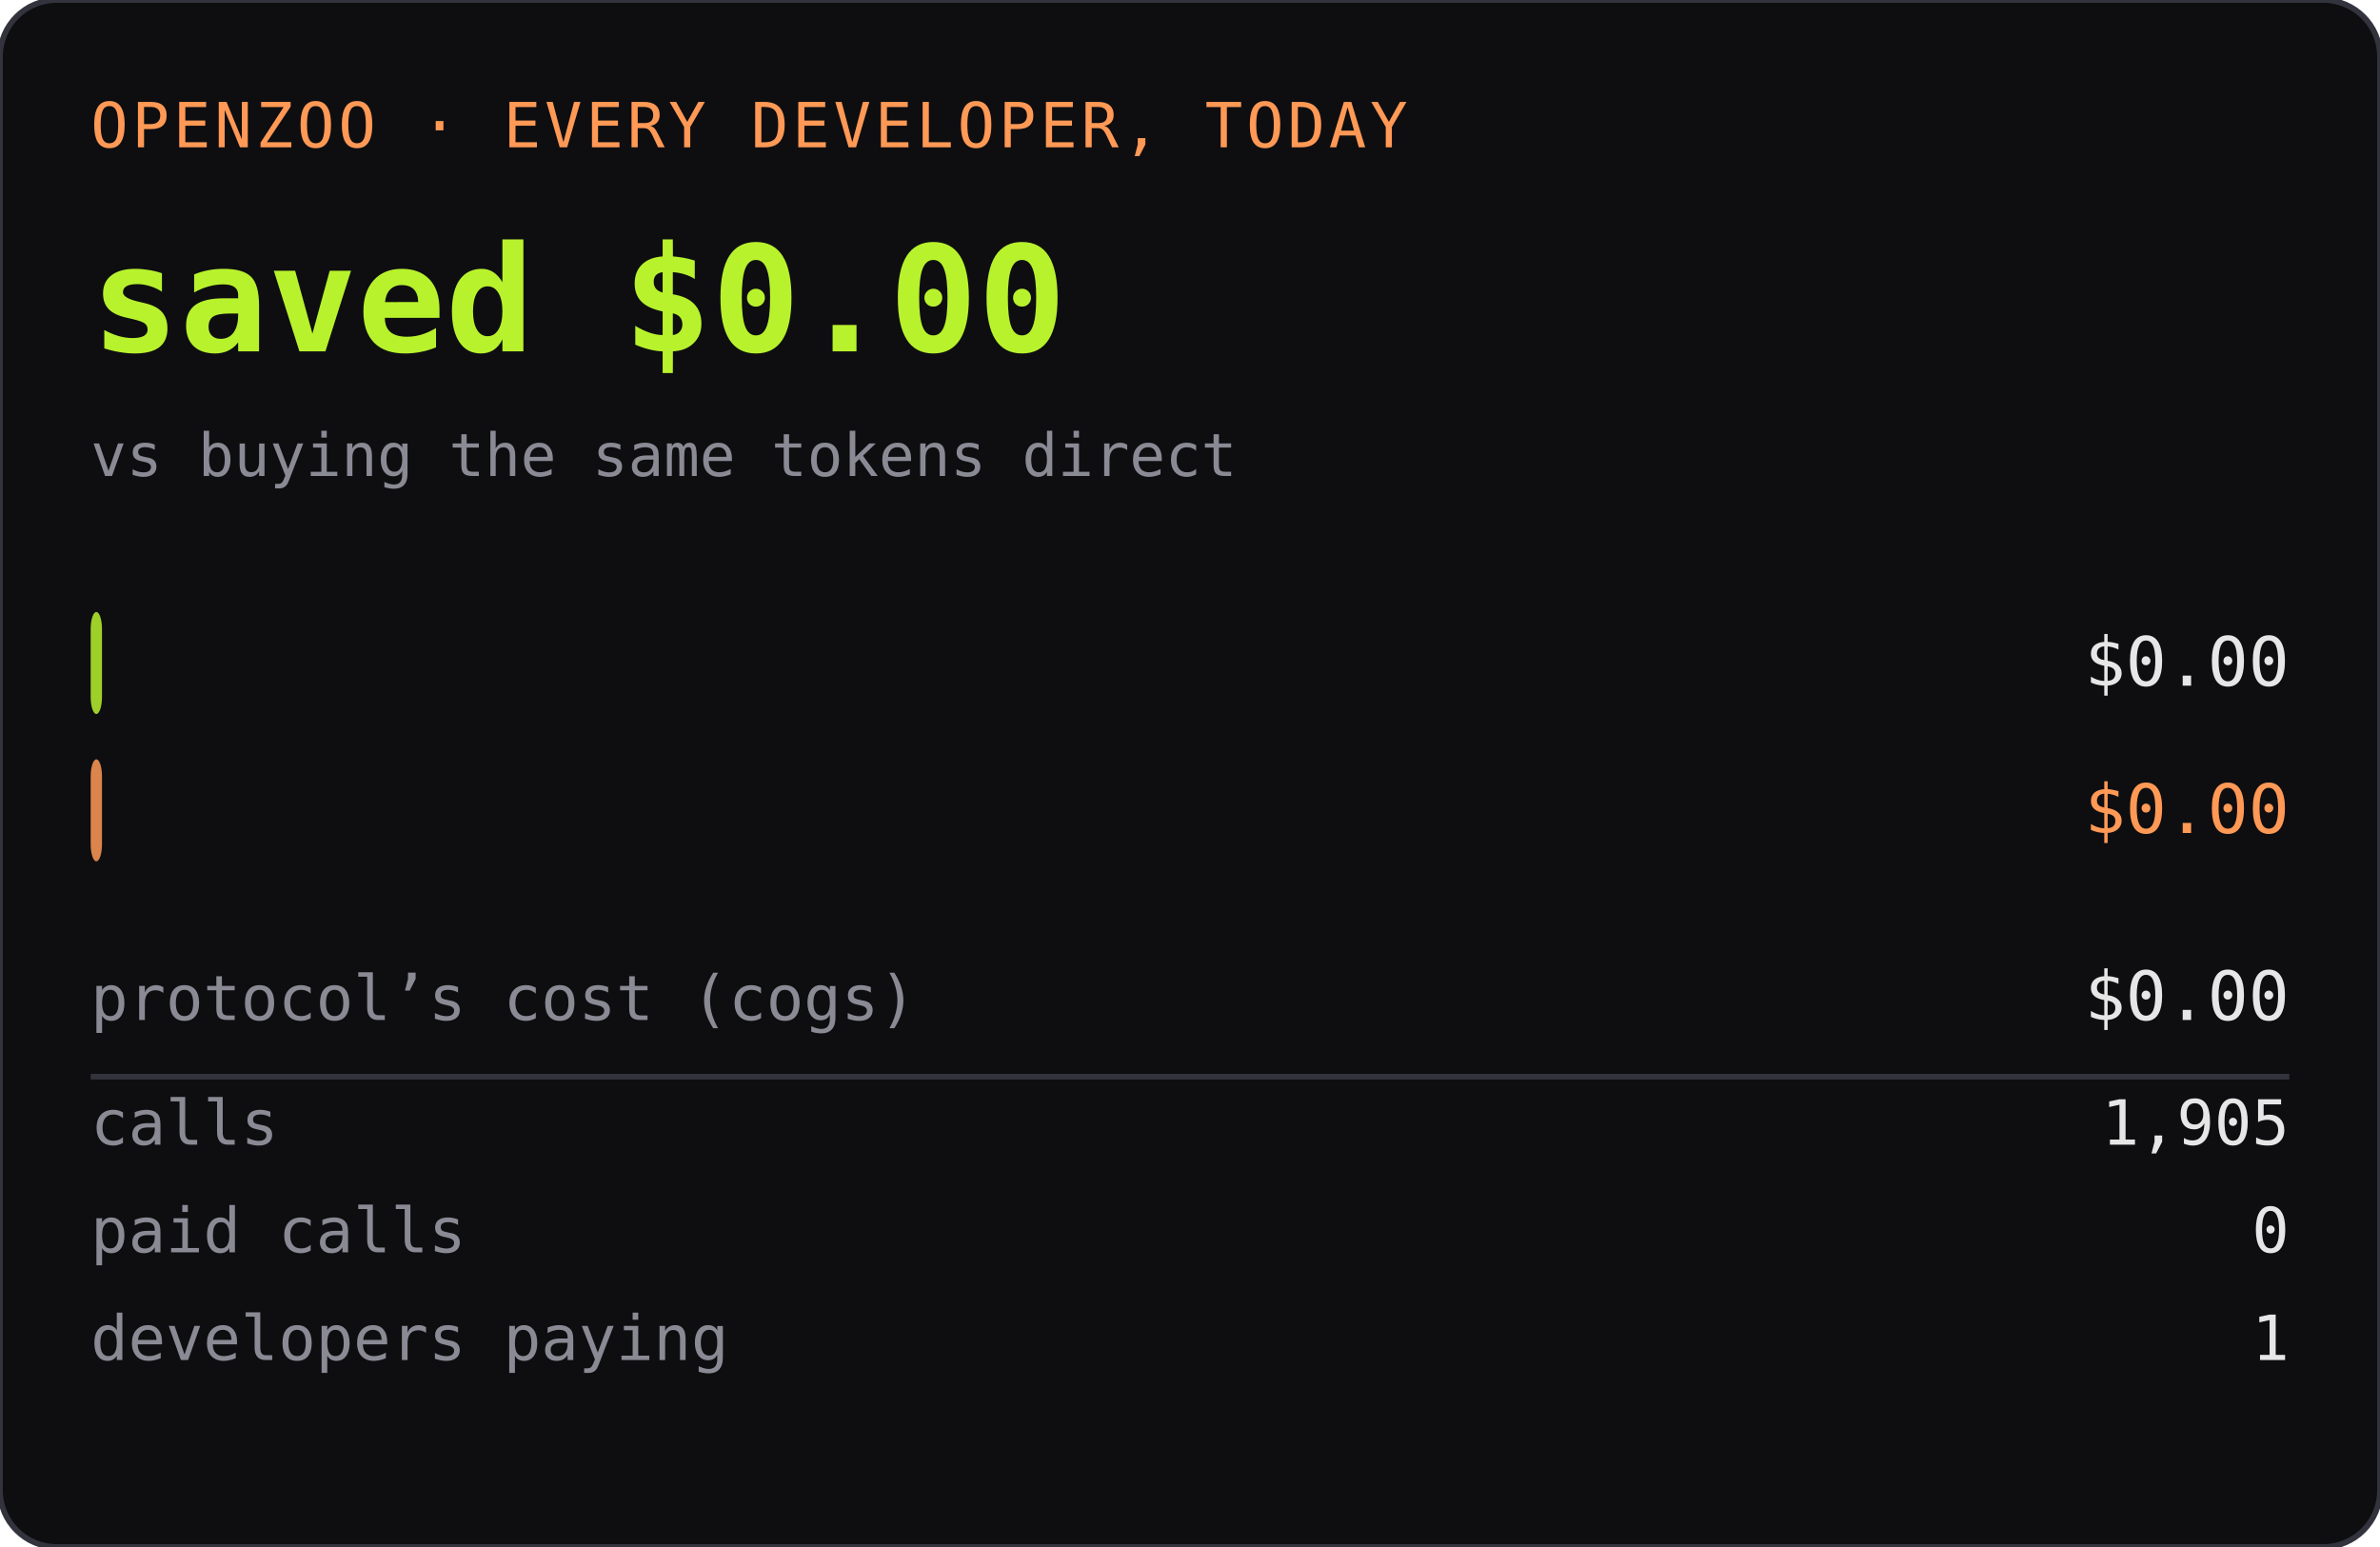
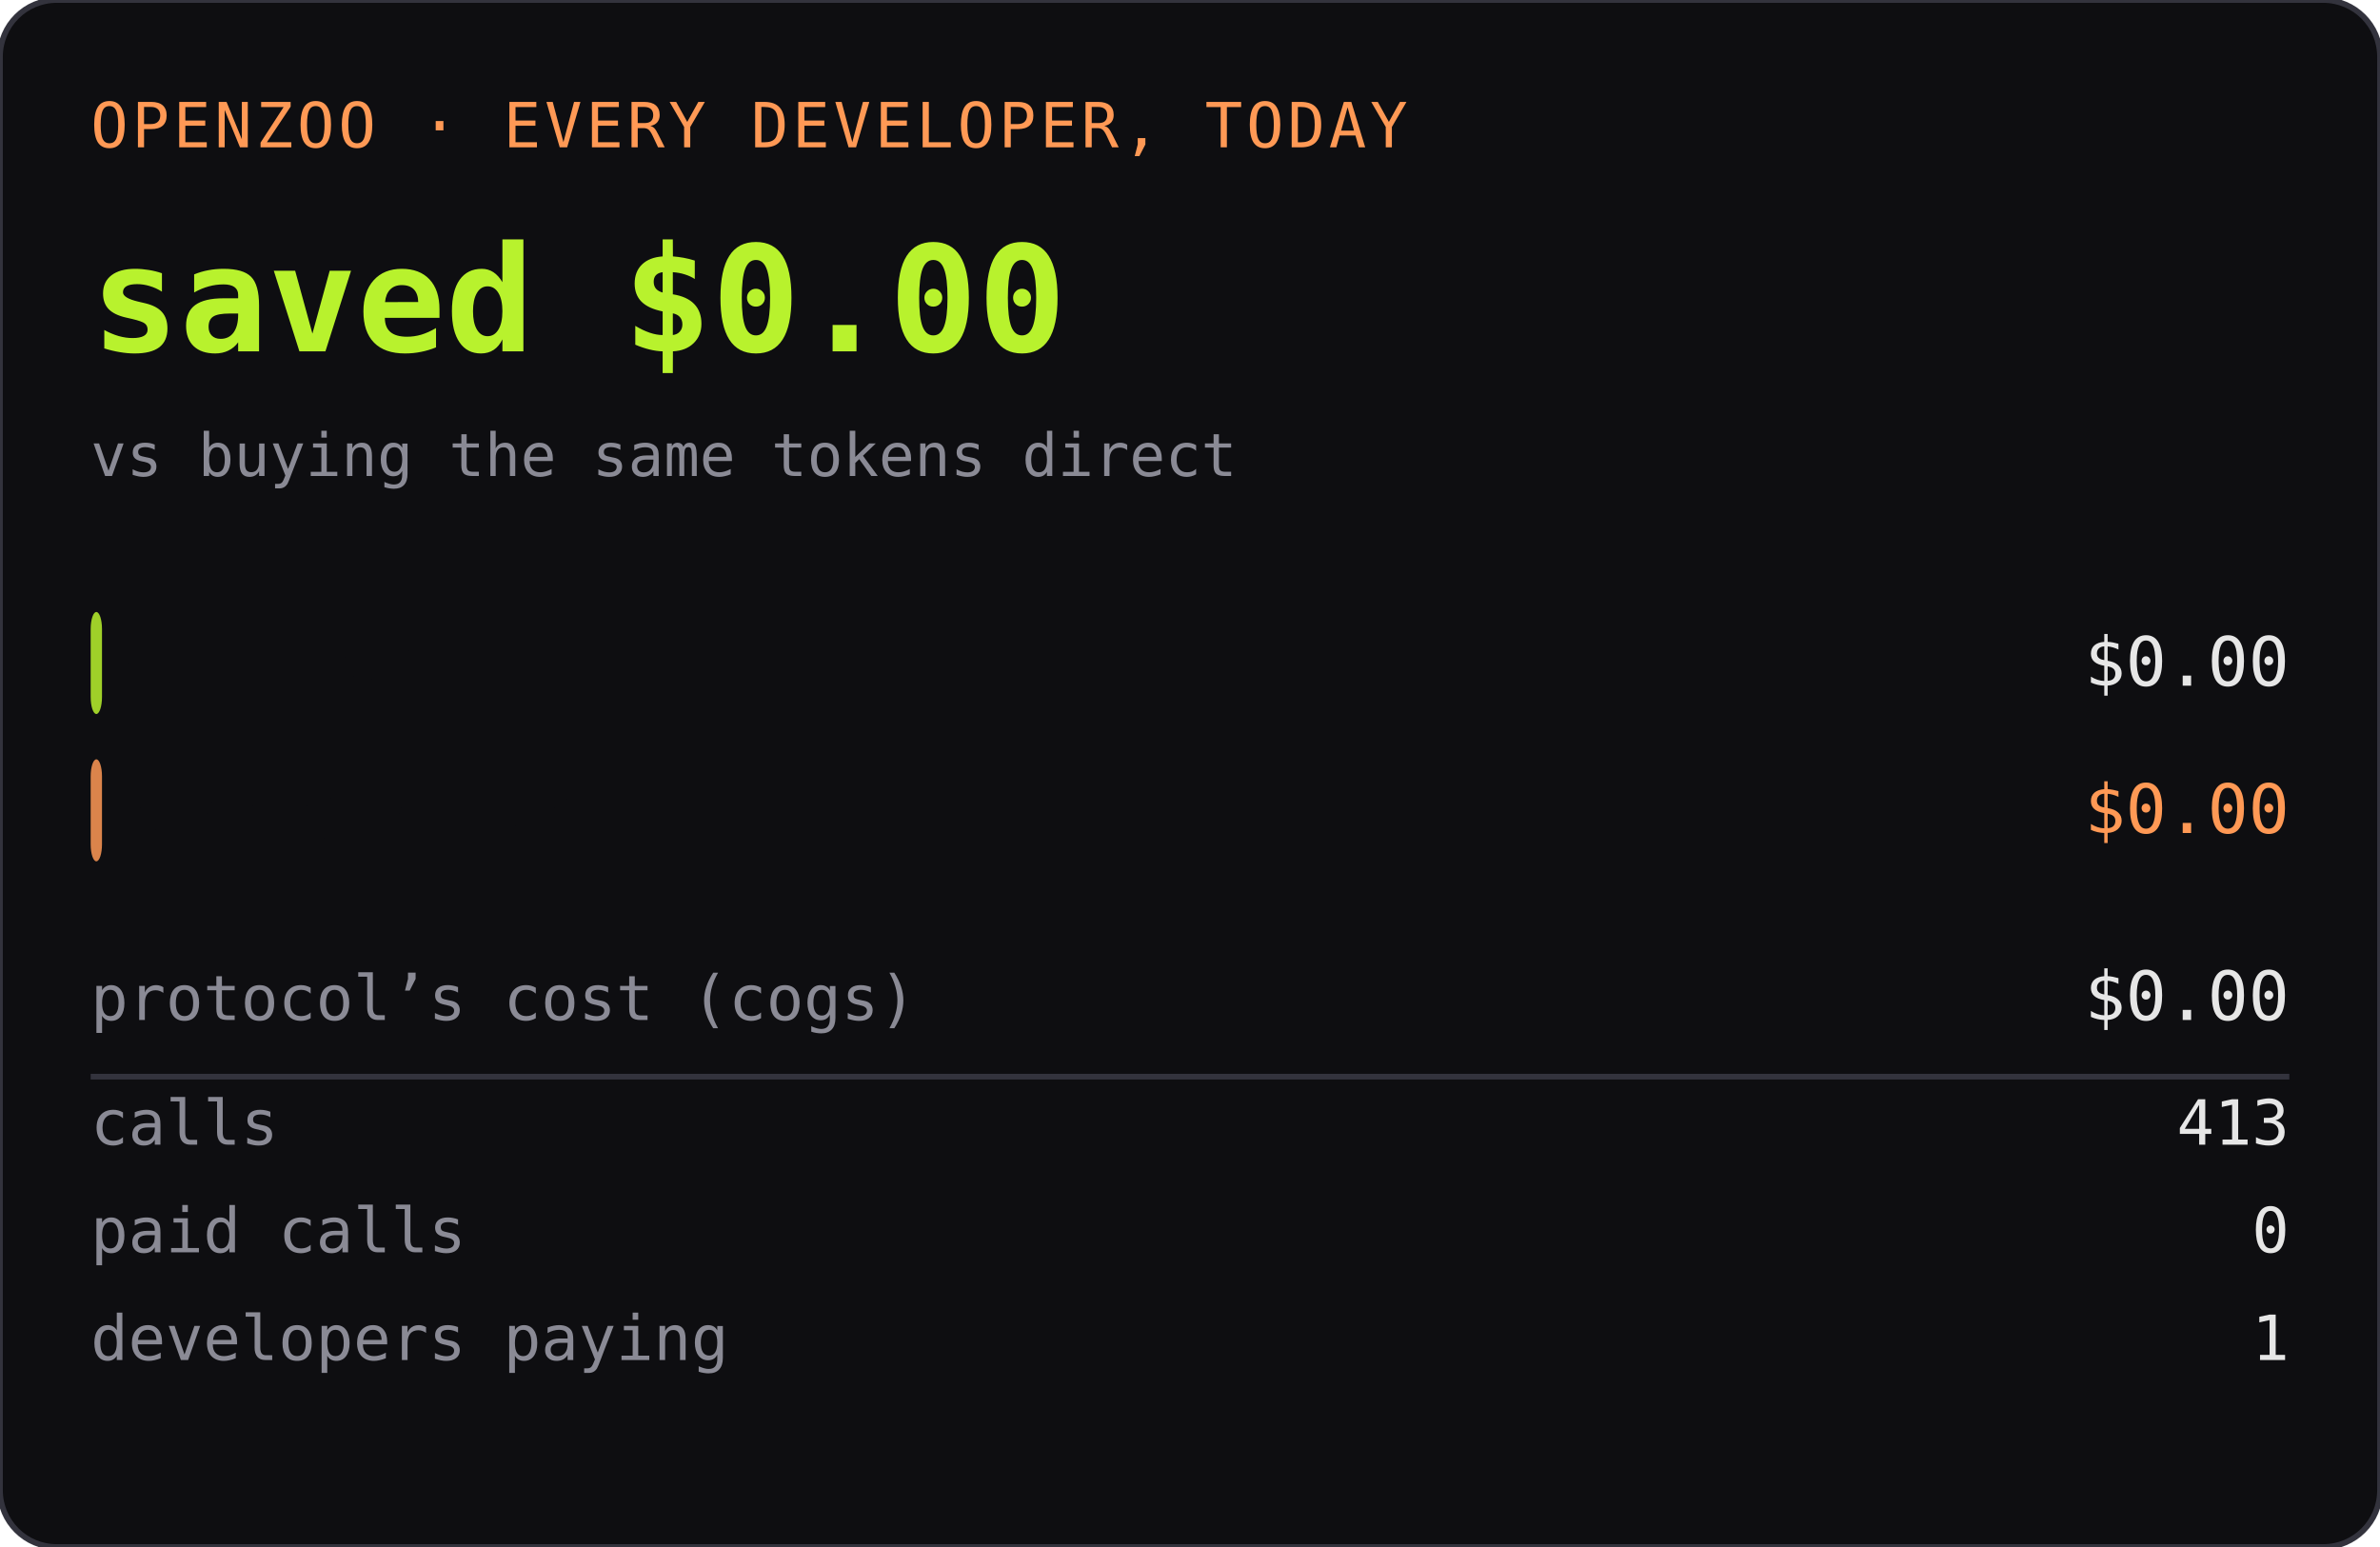
<svg xmlns="http://www.w3.org/2000/svg" width="420" height="273" role="img" aria-label="OPENZOO · EVERY DEVELOPER, TODAY">
  <rect width="420" height="273" rx="10" fill="#0e0e11" />
  <rect width="420" height="273" rx="10" fill="none" stroke="#33333d" />
  <text x="16" y="26" font-family="ui-monospace,SFMono-Regular,Menlo,monospace" font-size="11" fill="#ff9955" letter-spacing="0.06em">OPENZOO · EVERY DEVELOPER, TODAY</text>
  <text x="16" y="62" font-family="ui-monospace,SFMono-Regular,Menlo,monospace" font-size="26" font-weight="600" fill="#b8f22d">saved $0.00</text>
  <text x="404" y="62" text-anchor="end" font-family="ui-monospace,SFMono-Regular,Menlo,monospace" font-size="26" font-weight="600" fill="#b8f22d" />
  <text x="16" y="84" font-family="ui-monospace,SFMono-Regular,Menlo,monospace" font-size="10.5" fill="#8a8a95">vs buying the same tokens direct</text>
  <rect x="16" y="108" width="2" height="18" rx="3" fill="#b8f22d" opacity="0.85" />
  <text x="22" y="121" font-family="ui-monospace,SFMono-Regular,Menlo,monospace" font-size="11" fill="#0e0e11" font-weight="600">dev spent</text>
  <text x="404" y="121" text-anchor="end" font-family="ui-monospace,SFMono-Regular,Menlo,monospace" font-size="12" fill="#e6e6e6">$0.00</text>
  <rect x="16" y="134" width="2" height="18" rx="3" fill="#ff9955" opacity="0.85" />
  <text x="22" y="147" font-family="ui-monospace,SFMono-Regular,Menlo,monospace" font-size="11" fill="#0e0e11" font-weight="600">buying direct</text>
  <text x="404" y="147" text-anchor="end" font-family="ui-monospace,SFMono-Regular,Menlo,monospace" font-size="12" fill="#ff9955">$0.00</text>
  <text x="16" y="180" font-family="ui-monospace,SFMono-Regular,Menlo,monospace" font-size="11" fill="#8a8a95">protocol’s cost (cogs)</text>
  <text x="404" y="180" text-anchor="end" font-family="ui-monospace,SFMono-Regular,Menlo,monospace" font-size="12" fill="#e6e6e6">$0.00</text>
  <line x1="16" y1="190" x2="404" y2="190" stroke="#33333d" />
  <text x="16" y="202" font-family="ui-monospace,SFMono-Regular,Menlo,monospace" font-size="11" fill="#8a8a95">calls</text>
-   <text x="404" y="202" text-anchor="end" font-family="ui-monospace,SFMono-Regular,Menlo,monospace" font-size="11" fill="#e6e6e6">1,905</text>
+   <text x="404" y="202" text-anchor="end" font-family="ui-monospace,SFMono-Regular,Menlo,monospace" font-size="11" fill="#e6e6e6">413</text>
  <text x="16" y="221" font-family="ui-monospace,SFMono-Regular,Menlo,monospace" font-size="11" fill="#8a8a95">paid calls</text>
  <text x="404" y="221" text-anchor="end" font-family="ui-monospace,SFMono-Regular,Menlo,monospace" font-size="11" fill="#e6e6e6">0</text>
  <text x="16" y="240" font-family="ui-monospace,SFMono-Regular,Menlo,monospace" font-size="11" fill="#8a8a95">developers paying</text>
  <text x="404" y="240" text-anchor="end" font-family="ui-monospace,SFMono-Regular,Menlo,monospace" font-size="11" fill="#e6e6e6">1</text>
</svg>
